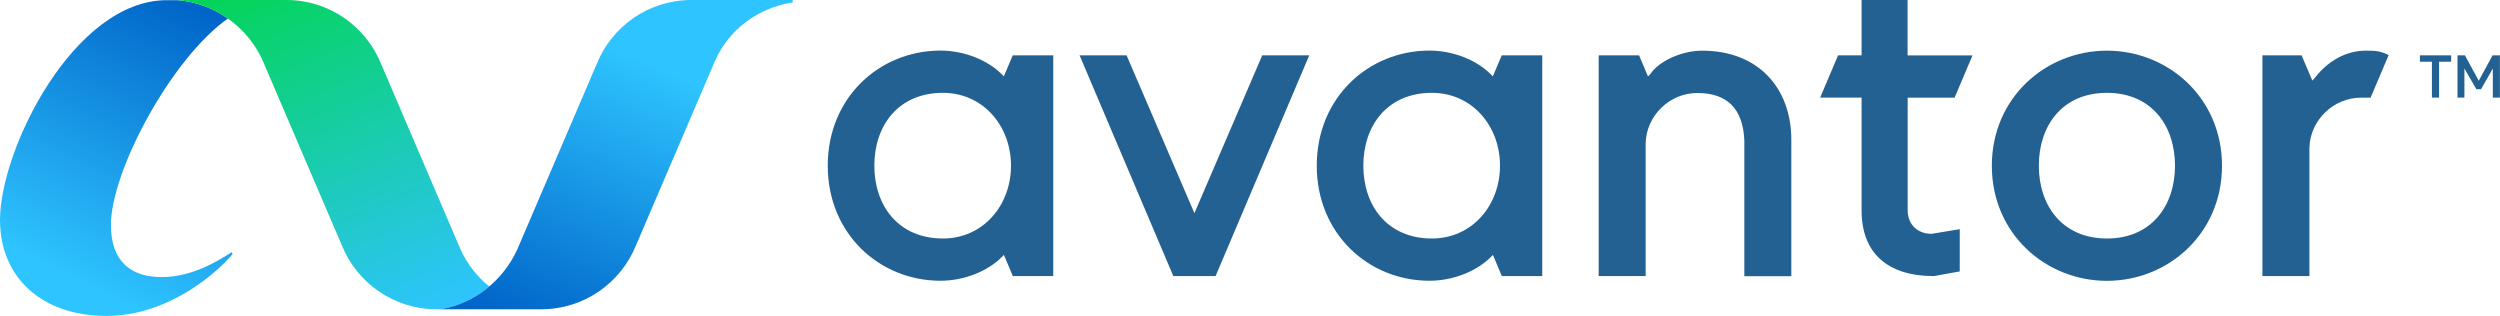
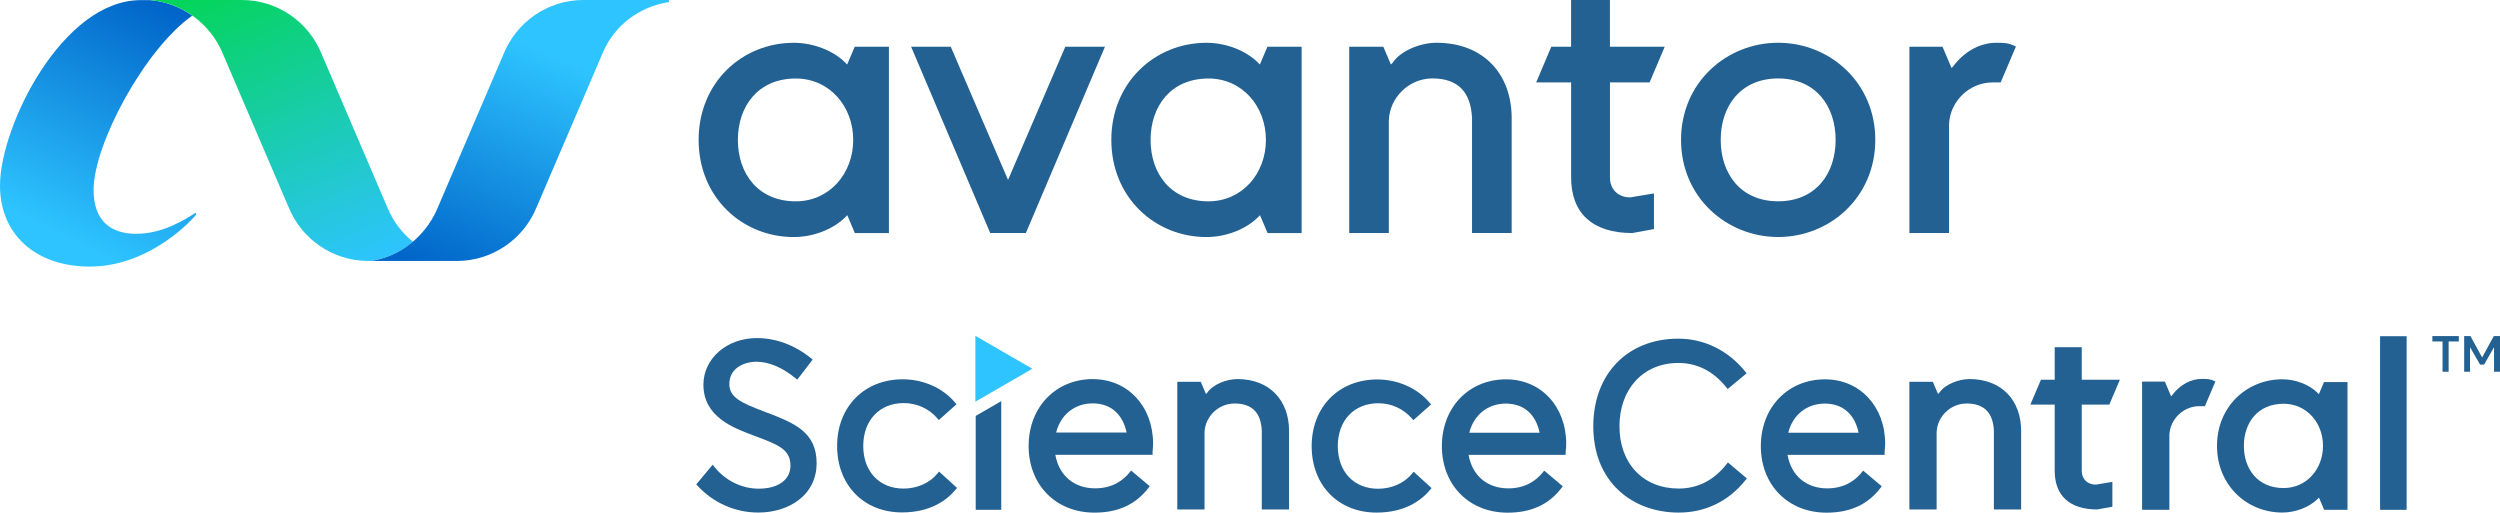
- <svg xmlns="http://www.w3.org/2000/svg" id="uuid-7a9822c4-5b58-483e-8881-a9116947acfd" viewBox="0 0 300 37.91">
+ <svg xmlns="http://www.w3.org/2000/svg" id="uuid-ca5a05e9-490b-47a1-b8f6-c7a4ac55cb28" width="600" height="123.03" viewBox="0 0 600 123.03">
  <defs>
-     <style>.uuid-a76fd350-43ed-4257-b084-808bbbe8b081{fill:url(#uuid-2d1eaa01-c288-4d51-9f7b-498eb14a66a3);}.uuid-6757ae70-7a27-43b9-bcf2-f329ff330b24{fill:url(#uuid-dd31c0d0-bfc7-4773-91d7-57628e6988f1);}.uuid-f78c6b1e-a181-4677-821f-47bf6556343b{fill:url(#uuid-5aa3fa15-b15e-427e-a19f-a927f0786d04);}.uuid-960db370-0a20-4c2e-9fa8-061db4af1786{fill:#236192;}</style>
-     <linearGradient id="uuid-5aa3fa15-b15e-427e-a19f-a927f0786d04" x1="25.91" y1="1.9" x2="8.07" y2="37.58" gradientUnits="userSpaceOnUse">
+     <linearGradient id="uuid-7829c02d-fe5d-4778-ba49-05b9019d2eb0" x1="43.74" y1="3.2" x2="13.63" y2="63.43" gradientUnits="userSpaceOnUse">
      <stop offset="0" stop-color="#0064c8" />
      <stop offset=".9" stop-color="#2ec4ff" />
    </linearGradient>
-     <linearGradient id="uuid-dd31c0d0-bfc7-4773-91d7-57628e6988f1" x1="29.8" y1="-6.73" x2="49.4" y2="39.12" gradientUnits="userSpaceOnUse">
+     <linearGradient id="uuid-fce6fcfb-286b-4019-8e2c-05745b6d6a88" x1="50.3" y1="-11.36" x2="83.38" y2="66.03" gradientUnits="userSpaceOnUse">
      <stop offset="0" stop-color="#00d649" />
      <stop offset="1" stop-color="#2ec4ff" />
    </linearGradient>
-     <linearGradient id="uuid-2d1eaa01-c288-4d51-9f7b-498eb14a66a3" x1="65.02" y1="40.22" x2="81.79" y2="-.15" gradientUnits="userSpaceOnUse">
+     <linearGradient id="uuid-9b8c2909-cdd7-4caf-b93c-b3724597b2db" x1="109.75" y1="67.89" x2="138.06" y2="-.25" gradientUnits="userSpaceOnUse">
      <stop offset="0" stop-color="#0064c8" />
      <stop offset=".8" stop-color="#2ec4ff" />
    </linearGradient>
  </defs>
-   <g>
-     <path class="uuid-f78c6b1e-a181-4677-821f-47bf6556343b" d="M19.4,33.25c-3.67,0-6.09-1.86-6.09-6.25,0-6.49,7.27-20.02,14.04-24.78C25.65,1.02,23.61,.21,21.35,.02h-1.33C8.88,.02,0,17.93,0,26.4c0,6.92,5.05,11.51,12.77,11.51s13.59-5.55,15.14-7.42c-.04-.07-.08-.15-.11-.22-1.42,.88-4.58,2.98-8.41,2.98Z" />
-     <path class="uuid-6757ae70-7a27-43b9-bcf2-f329ff330b24" d="M55.24,29.87S45.73,7.67,45.73,7.67c-1.81-4.49-6.21-7.67-11.36-7.67h-12.16l-.87,.02c4.73,.4,8.5,3.5,10.17,7.22,.01,.03,9.51,22.2,9.51,22.2,1.81,4.49,6.21,7.67,11.36,7.67h.41c2.23-.34,4.25-1.32,5.92-2.73-1.48-1.2-2.68-2.74-3.47-4.51Z" />
-     <path class="uuid-a76fd350-43ed-4257-b084-808bbbe8b081" d="M82.97,0C77.82,0,73.42,3.17,71.61,7.67c0,0-9.5,22.17-9.51,22.2-1.67,3.72-5.14,6.6-9.3,7.24h12.16c5.14,0,9.54-3.17,11.36-7.67,0,0,9.5-22.17,9.51-22.2,1.67-3.72,5.14-6.31,9.3-6.95V0h-12.16Z" />
-   </g>
-   <g>
-     <g>
-       <polygon class="uuid-960db370-0a20-4c2e-9fa8-061db4af1786" points="143.33 25.58 135.19 6.64 129.55 6.64 140.8 33.13 145.87 33.13 157.11 6.64 151.47 6.64 143.33 25.58" />
-       <path class="uuid-960db370-0a20-4c2e-9fa8-061db4af1786" d="M204.23,6.08c-2.25,0-5.07,1.13-6.2,2.82l-.27,.27-1.07-2.53h-4.85v26.49h5.64V17.13c.11-3.27,2.87-5.97,6.2-5.97,3.72,0,5.47,2.03,5.64,5.64v16.34h5.64V16.79c0-6.2-3.94-10.71-10.71-10.71Z" />
-       <path class="uuid-960db370-0a20-4c2e-9fa8-061db4af1786" d="M252.83,6.08c-7.33,0-13.81,5.64-13.81,13.81s6.48,13.81,13.81,13.81,13.81-5.64,13.81-13.81-6.48-13.81-13.81-13.81Zm0,22.54c-5.35,0-8.17-3.94-8.17-8.74s2.82-8.74,8.17-8.74,8.17,3.94,8.17,8.74-2.82,8.74-8.17,8.74Z" />
-       <path class="uuid-960db370-0a20-4c2e-9fa8-061db4af1786" d="M234.55,11.72l2.15-5.07h-7.79V0h-5.52V6.64h-2.82l-2.15,5.07h4.97v13.53c0,5.07,3.04,7.89,8.68,7.89l3.1-.56v-5.07l-3.38,.56c-1.69,0-2.87-1.13-2.87-2.82V11.72h5.64Z" />
-       <path class="uuid-960db370-0a20-4c2e-9fa8-061db4af1786" d="M180.73,6.64h-.52l-1.07,2.52-.27-.27c-1.69-1.69-4.51-2.82-7.33-2.82-7.33,0-13.53,5.64-13.53,13.81s6.2,13.81,13.53,13.81c2.82,0,5.64-1.13,7.33-2.82l.28-.28,1.07,2.54h4.85V6.64h-4.34Zm-8.9,21.98c-5.35,0-8.23-3.94-8.23-8.74s2.87-8.74,8.23-8.74c4.79,0,8.17,3.94,8.17,8.74s-3.38,8.74-8.17,8.74Z" />
-       <path class="uuid-960db370-0a20-4c2e-9fa8-061db4af1786" d="M122.05,6.64h-.52l-1.07,2.52-.27-.27c-1.69-1.69-4.51-2.82-7.33-2.82-7.33,0-13.53,5.64-13.53,13.81s6.2,13.81,13.53,13.81c2.82,0,5.64-1.13,7.33-2.82l.28-.28,1.07,2.54h4.85V6.64h-4.34Zm-8.9,21.98c-5.35,0-8.23-3.94-8.23-8.74s2.87-8.74,8.23-8.74c4.79,0,8.17,3.94,8.17,8.74s-3.38,8.74-8.17,8.74Z" />
-       <path class="uuid-960db370-0a20-4c2e-9fa8-061db4af1786" d="M283.89,6.08c-2.25,0-4.51,1.13-6.2,3.38l-.21,.21-1.29-3.03h-4.7v26.49h5.64v-15.44c.11-3.27,2.87-5.97,6.2-5.97h1.14l2.17-5.11c-1.08-.53-1.64-.53-2.75-.53Z" />
-     </g>
-     <path class="uuid-960db370-0a20-4c2e-9fa8-061db4af1786" d="M291.83,7.41h-1.44v-.77h3.75v.77h-1.45v4.3h-.86V7.41Zm3.08-.77h.88l1.66,3.05,1.66-3.05h.88v5.07h-.85v-3.49l-1.41,2.48h-.57l-1.43-2.48v3.49h-.83V6.64Z" />
-   </g>
+   <path d="m32.74,56.12c-6.19,0-10.28-3.13-10.28-10.55,0-10.96,12.27-33.79,23.69-41.82C43.29,1.72,39.85.35,36.03.03h-2.25C14.99.03,0,30.27,0,44.56c0,11.68,8.52,19.42,21.56,19.42s22.93-9.36,25.56-12.52c-.06-.12-.13-.25-.19-.37-2.4,1.49-7.73,5.02-14.19,5.02Z" fill="url(#uuid-7829c02d-fe5d-4778-ba49-05b9019d2eb0)" stroke-width="0" />
+   <path d="m93.24,50.41s-16.06-37.47-16.06-37.47c-3.06-7.59-10.49-12.94-19.17-12.94h-20.52l-1.47.03c7.99.67,14.35,5.9,17.17,12.19.02.05,16.06,37.47,16.06,37.47,3.06,7.59,10.49,12.94,19.17,12.94h.69c3.76-.58,7.18-2.23,9.98-4.61-2.5-2.03-4.52-4.63-5.85-7.61Z" fill="url(#uuid-fce6fcfb-286b-4019-8e2c-05745b6d6a88)" stroke-width="0" />
+   <path d="m140.04,0C131.36,0,123.93,5.36,120.87,12.94c0,0-16.04,37.42-16.06,37.47-2.82,6.28-8.68,11.14-15.7,12.22h20.52c8.68,0,16.11-5.36,19.17-12.94,0,0,16.04-37.42,16.06-37.47,2.82-6.28,8.68-10.65,15.7-11.73V0h-20.52Z" fill="url(#uuid-9b8c2909-cdd7-4caf-b93c-b3724597b2db)" stroke-width="0" />
+   <polygon points="241.93 43.18 228.18 11.22 218.67 11.22 237.65 55.92 246.21 55.92 265.19 11.22 255.67 11.22 241.93 43.18" fill="#236192" stroke-width="0" />
+   <path d="m344.73,10.26c-3.8,0-8.56,1.9-10.46,4.76l-.46.46-1.81-4.27h-8.19v44.71h9.51v-27.02c.19-5.52,4.85-10.08,10.46-10.08,6.28,0,9.23,3.42,9.51,9.51v27.59h9.51v-27.59c0-10.46-6.66-18.07-18.07-18.07Z" fill="#236192" stroke-width="0" />
+   <path d="m426.76,10.26c-12.37,0-23.31,9.51-23.31,23.31s10.94,23.31,23.31,23.31,23.31-9.51,23.31-23.31-10.94-23.31-23.31-23.31Zm0,38.05c-9.04,0-13.79-6.66-13.79-14.74s4.76-14.74,13.79-14.74,13.79,6.66,13.79,14.74-4.76,14.74-13.79,14.74Z" fill="#236192" stroke-width="0" />
+   <path d="m395.9,19.78l3.63-8.56h-13.15V0h-9.32v11.22h-4.75l-3.63,8.56h8.39v22.83c0,8.56,5.14,13.32,14.65,13.32l5.23-.95v-8.56l-5.71.95c-2.85,0-4.85-1.9-4.85-4.76v-22.83h9.51Z" fill="#236192" stroke-width="0" />
+   <path d="m305.06,11.22h-.88l-1.81,4.26-.45-.45c-2.85-2.85-7.61-4.76-12.37-4.76-12.37,0-22.83,9.51-22.83,23.31s10.46,23.31,22.83,23.31c4.76,0,9.51-1.9,12.37-4.76l.48-.48,1.81,4.28h8.18V11.22h-7.32Zm-15.03,37.1c-9.04,0-13.89-6.66-13.89-14.74s4.85-14.74,13.89-14.74c8.09,0,13.79,6.66,13.79,14.74s-5.71,14.74-13.79,14.74Z" fill="#236192" stroke-width="0" />
+   <path d="m206.01,11.22h-.88l-1.81,4.26-.45-.45c-2.85-2.85-7.61-4.76-12.37-4.76-12.37,0-22.83,9.51-22.83,23.31s10.46,23.31,22.83,23.31c4.76,0,9.51-1.9,12.37-4.76l.48-.48,1.81,4.28h8.18V11.22h-7.32Zm-15.03,37.1c-9.04,0-13.89-6.66-13.89-14.74s4.85-14.74,13.89-14.74c8.09,0,13.79,6.66,13.79,14.74s-5.71,14.74-13.79,14.74Z" fill="#236192" stroke-width="0" />
+   <path d="m479.18,10.26c-3.8,0-7.61,1.9-10.46,5.71l-.35.35-2.17-5.11h-7.94v44.71h9.51v-26.06c.19-5.52,4.85-10.08,10.46-10.08h1.93l3.66-8.62c-1.82-.89-2.77-.89-4.63-.89Z" fill="#236192" stroke-width="0" />
+   <polygon points="235.59 99 240.3 96.28 240.3 122.36 234.17 122.36 234.17 99.82 235.59 99" fill="#236192" stroke-width="0" />
+   <polygon points="247.76 88.5 240.92 92.45 240.3 92.81 234.17 96.35 234.09 96.4 234.09 80.6 240.92 84.55 247.76 88.5" fill="#2ec4ff" stroke-width="0" />
+   <path d="m414.33,111.46c-3.05,3.84-6.91,5.79-11.46,5.79-8.49,0-14.2-6-14.2-14.93s5.68-15.21,14.14-15.21c4.5,0,8.35,1.95,11.46,5.8l.37.46,4.55-3.78-.36-.45c-4.13-5.07-9.82-7.86-16.02-7.86-12.21,0-20.42,8.46-20.42,21.04,0,6.32,2.1,11.64,6.09,15.37,3.66,3.44,8.77,5.33,14.39,5.33,6.4,0,11.94-2.68,16.02-7.75l.36-.44-4.55-3.85-.37.47Z" fill="#236192" stroke-width="0" />
+   <rect x="571.22" y="80.69" width="6.37" height="41.67" fill="#236192" stroke-width="0" />
+   <path d="m499.62,113v-15.9h6.62l2.53-5.96h-9.15v-7.81h-6.49v7.81h-3.31l-2.53,5.96h5.84v15.9c0,5.96,3.58,9.27,10.2,9.27l3.64-.66v-5.96l-3.97.66c-1.99,0-3.38-1.32-3.38-3.31Z" fill="#236192" stroke-width="0" />
+   <path d="m528.5,90.93c-2.62,0-5.24,1.31-7.2,3.93l-.24.24-1.49-3.52h-5.47v30.78h6.55v-17.94c.13-3.8,3.34-6.94,7.2-6.94h1.33l2.52-5.93c-1.25-.61-1.91-.61-3.19-.61Z" fill="#236192" stroke-width="0" />
+   <path d="m472.65,90.98c-2.62,0-5.89,1.3-7.2,3.26l-.32.32-1.25-2.93h-5.63v30.64h6.54v-18.52c.13-3.78,3.34-6.91,7.2-6.91,4.32,0,6.35,2.35,6.54,6.52v18.91h6.54v-18.91c0-7.17-4.58-12.39-12.43-12.39Z" fill="#236192" stroke-width="0" />
+   <path d="m296.95,90.98c-2.62,0-5.89,1.3-7.2,3.26l-.32.32-1.25-2.93h-5.63v30.64h6.54v-18.52c.13-3.78,3.34-6.91,7.2-6.91,4.32,0,6.35,2.35,6.54,6.52v18.91h6.54v-18.91c0-7.17-4.58-12.39-12.43-12.39Z" fill="#236192" stroke-width="0" />
+   <path d="m184.29,99.12l-1.07-.42c-5.26-2.01-8.23-3.31-8.18-6.6.05-3.65,3.34-5.28,6.57-5.28,2.9,0,6.19,1.39,9.26,3.92l.47.38,3.7-4.82-.44-.36c-3.9-3.14-8.39-4.8-12.98-4.8-7.18,0-12.8,4.91-12.8,11.17,0,7.74,7.12,10.38,12.31,12.31l.61.23c4.97,1.88,7.97,3.01,7.97,6.88,0,3.43-2.93,5.55-7.64,5.55-4.04,0-7.99-1.94-10.58-5.19l-.45-.56-3.94,4.72.35.38c3.84,4.11,9.01,6.38,14.56,6.38,3.71,0,7.15-1.07,9.67-3.01,2.82-2.16,4.31-5.22,4.31-8.84,0-7.49-5.42-9.61-11.69-12.06Z" fill="#236192" stroke-width="0" />
+   <path d="m229.68,117.11l-.35.42c-2.08,2.49-6,5.45-12.85,5.45-9.17,0-15.57-6.55-15.57-15.94s6.48-16.01,15.76-16.01c4.91,0,9.6,2.08,12.53,5.57l.36.43-4.25,3.78-.38-.44c-1.98-2.3-4.91-3.63-8.02-3.63-5.82,0-9.73,4.13-9.73,10.29s3.89,10.23,9.67,10.23c3.26,0,6.3-1.35,8.14-3.62l.38-.47,4.31,3.92Z" fill="#236192" stroke-width="0" />
+   <path d="m343.57,117.15l-.35.42c-2.08,2.49-6,5.45-12.85,5.45-9.17,0-15.57-6.55-15.57-15.94s6.48-16.01,15.76-16.01c4.91,0,9.6,2.08,12.53,5.57l.36.43-4.25,3.78-.38-.44c-1.98-2.3-4.91-3.63-8.02-3.63-5.82,0-9.73,4.13-9.73,10.29s3.89,10.23,9.67,10.23c3.26,0,6.3-1.35,8.14-3.62l.38-.47,4.31,3.92Z" fill="#236192" stroke-width="0" />
+   <path d="m262.31,90.98c-8.95,0-15.44,6.75-15.44,16.06s6.5,15.99,15.81,15.99c5.61,0,9.83-1.92,12.89-5.86l.37-.48-4.47-3.76-.41.5c-1.4,1.72-3.96,3.77-8.21,3.77-5.08,0-8.69-3.06-9.57-8.05h23.34v-.63c0-.14.02-.35.04-.6.03-.42.08-.94.08-1.43,0-8.98-6.08-15.5-14.45-15.5Zm-8.84,12.83c1.07-4.28,4.45-7,8.78-7s7.22,2.6,8.13,7h-16.91Z" fill="#236192" stroke-width="0" />
+   <path d="m361.46,91.04c-8.93,0-15.41,6.74-15.41,16.03s6.49,15.97,15.78,15.97c5.61,0,9.81-1.91,12.87-5.85l.37-.48-4.46-3.76-.4.49c-1.4,1.72-3.95,3.77-8.2,3.77-5.07,0-8.68-3.06-9.55-8.04h23.3v-.63c0-.14.02-.35.04-.6.04-.42.09-.93.09-1.43,0-8.96-6.07-15.47-14.43-15.47Zm-8.83,12.81c1.07-4.27,4.44-6.99,8.77-6.99s7.2,2.6,8.11,6.99h-16.88Z" fill="#236192" stroke-width="0" />
+   <path d="m438.01,91.04c-8.93,0-15.41,6.74-15.41,16.03s6.49,15.97,15.78,15.97c5.61,0,9.81-1.91,12.87-5.85l.37-.48-4.46-3.76-.4.49c-1.4,1.72-3.95,3.77-8.2,3.77-5.07,0-8.68-3.06-9.55-8.04h23.3v-.63c0-.14.02-.35.04-.6.04-.42.09-.93.09-1.43,0-8.96-6.07-15.47-14.43-15.47Zm-8.83,12.81c1.07-4.27,4.44-6.99,8.77-6.99s7.2,2.6,8.11,6.99h-16.88Z" fill="#236192" stroke-width="0" />
+   <path d="m557.77,91.68l-1.24,2.92-.31-.31c-1.96-1.96-5.22-3.26-8.48-3.26-8.48,0-15.66,6.52-15.66,15.99s7.18,15.99,15.66,15.99c3.26,0,6.52-1.31,8.48-3.26l.33-.33,1.24,2.94h5.61v-30.67h-5.63Zm-9.71,25.45c-6.2,0-9.53-4.57-9.53-10.12s3.33-10.11,9.53-10.11c5.55,0,9.46,4.57,9.46,10.11s-3.92,10.12-9.46,10.12Z" fill="#236192" stroke-width="0" />
+   <path d="m586.21,81.95h-2.44v-1.3h6.34v1.3h-2.44v7.26h-1.46v-7.26Zm5.2-1.3h1.49l2.81,5.14,2.81-5.14h1.48v8.56h-1.43v-5.89l-2.39,4.19h-.96l-2.41-4.19v5.89h-1.41v-8.56Z" fill="#236192" stroke-width="0" />
</svg>
